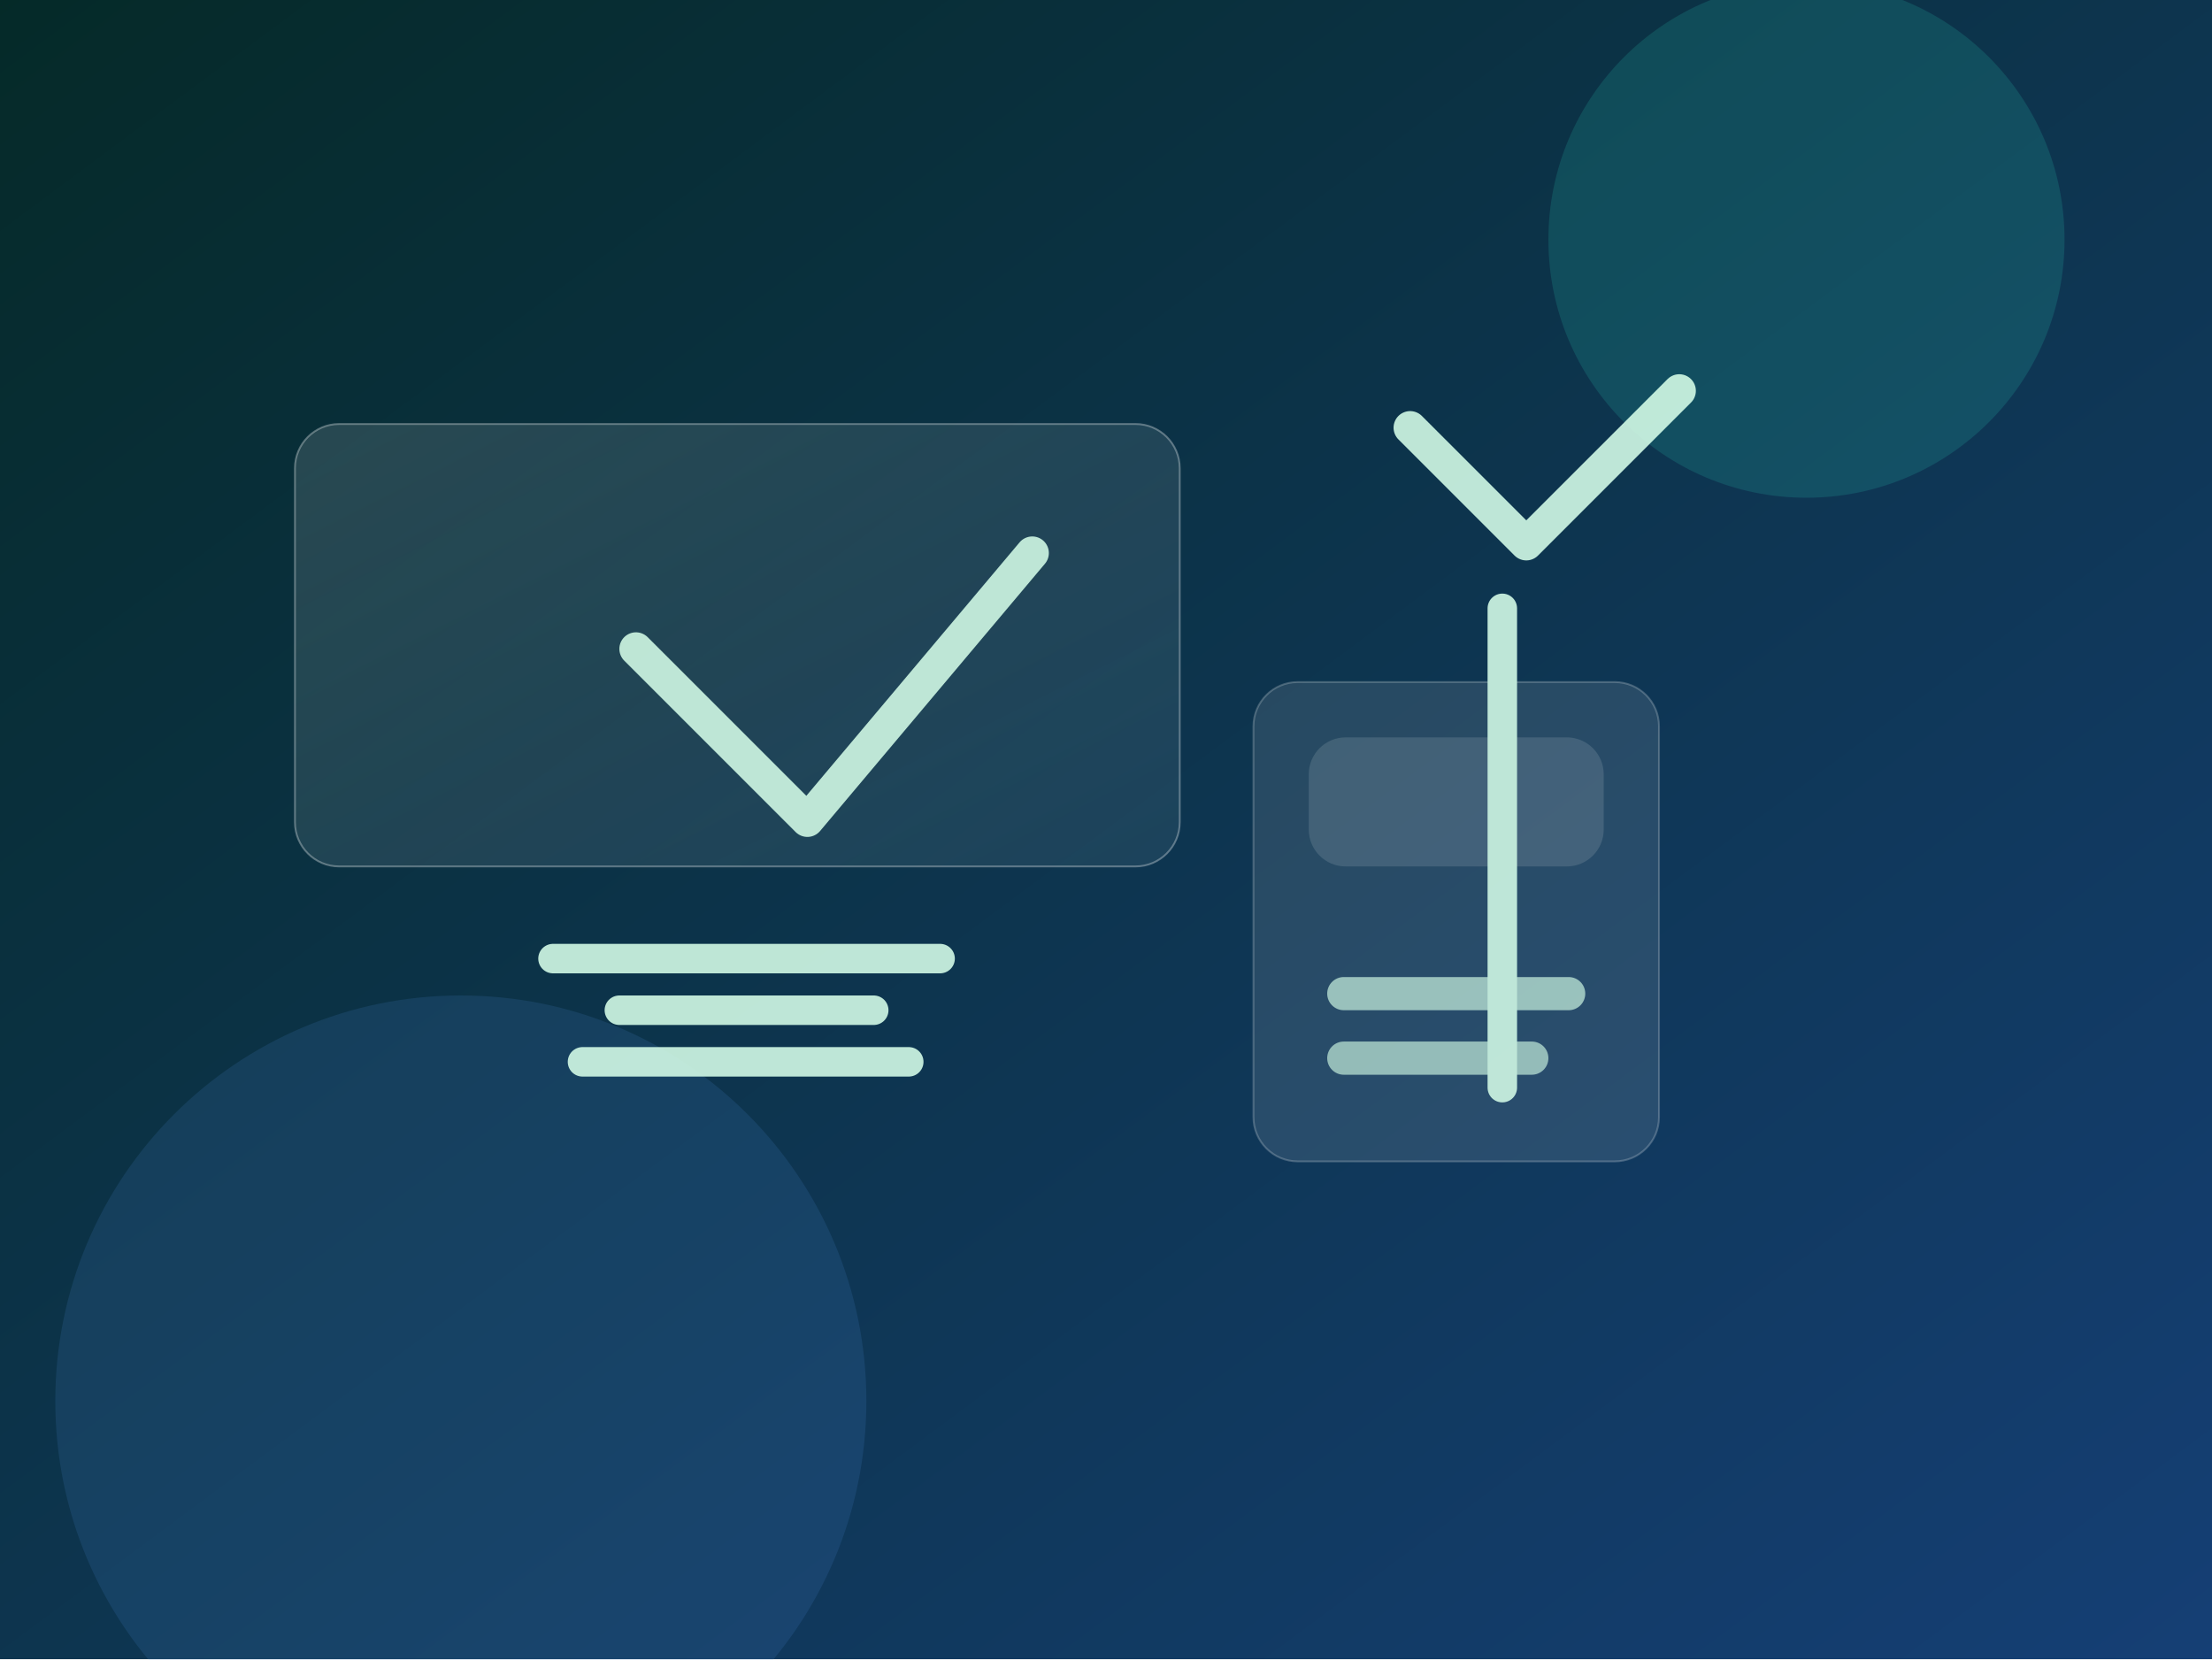
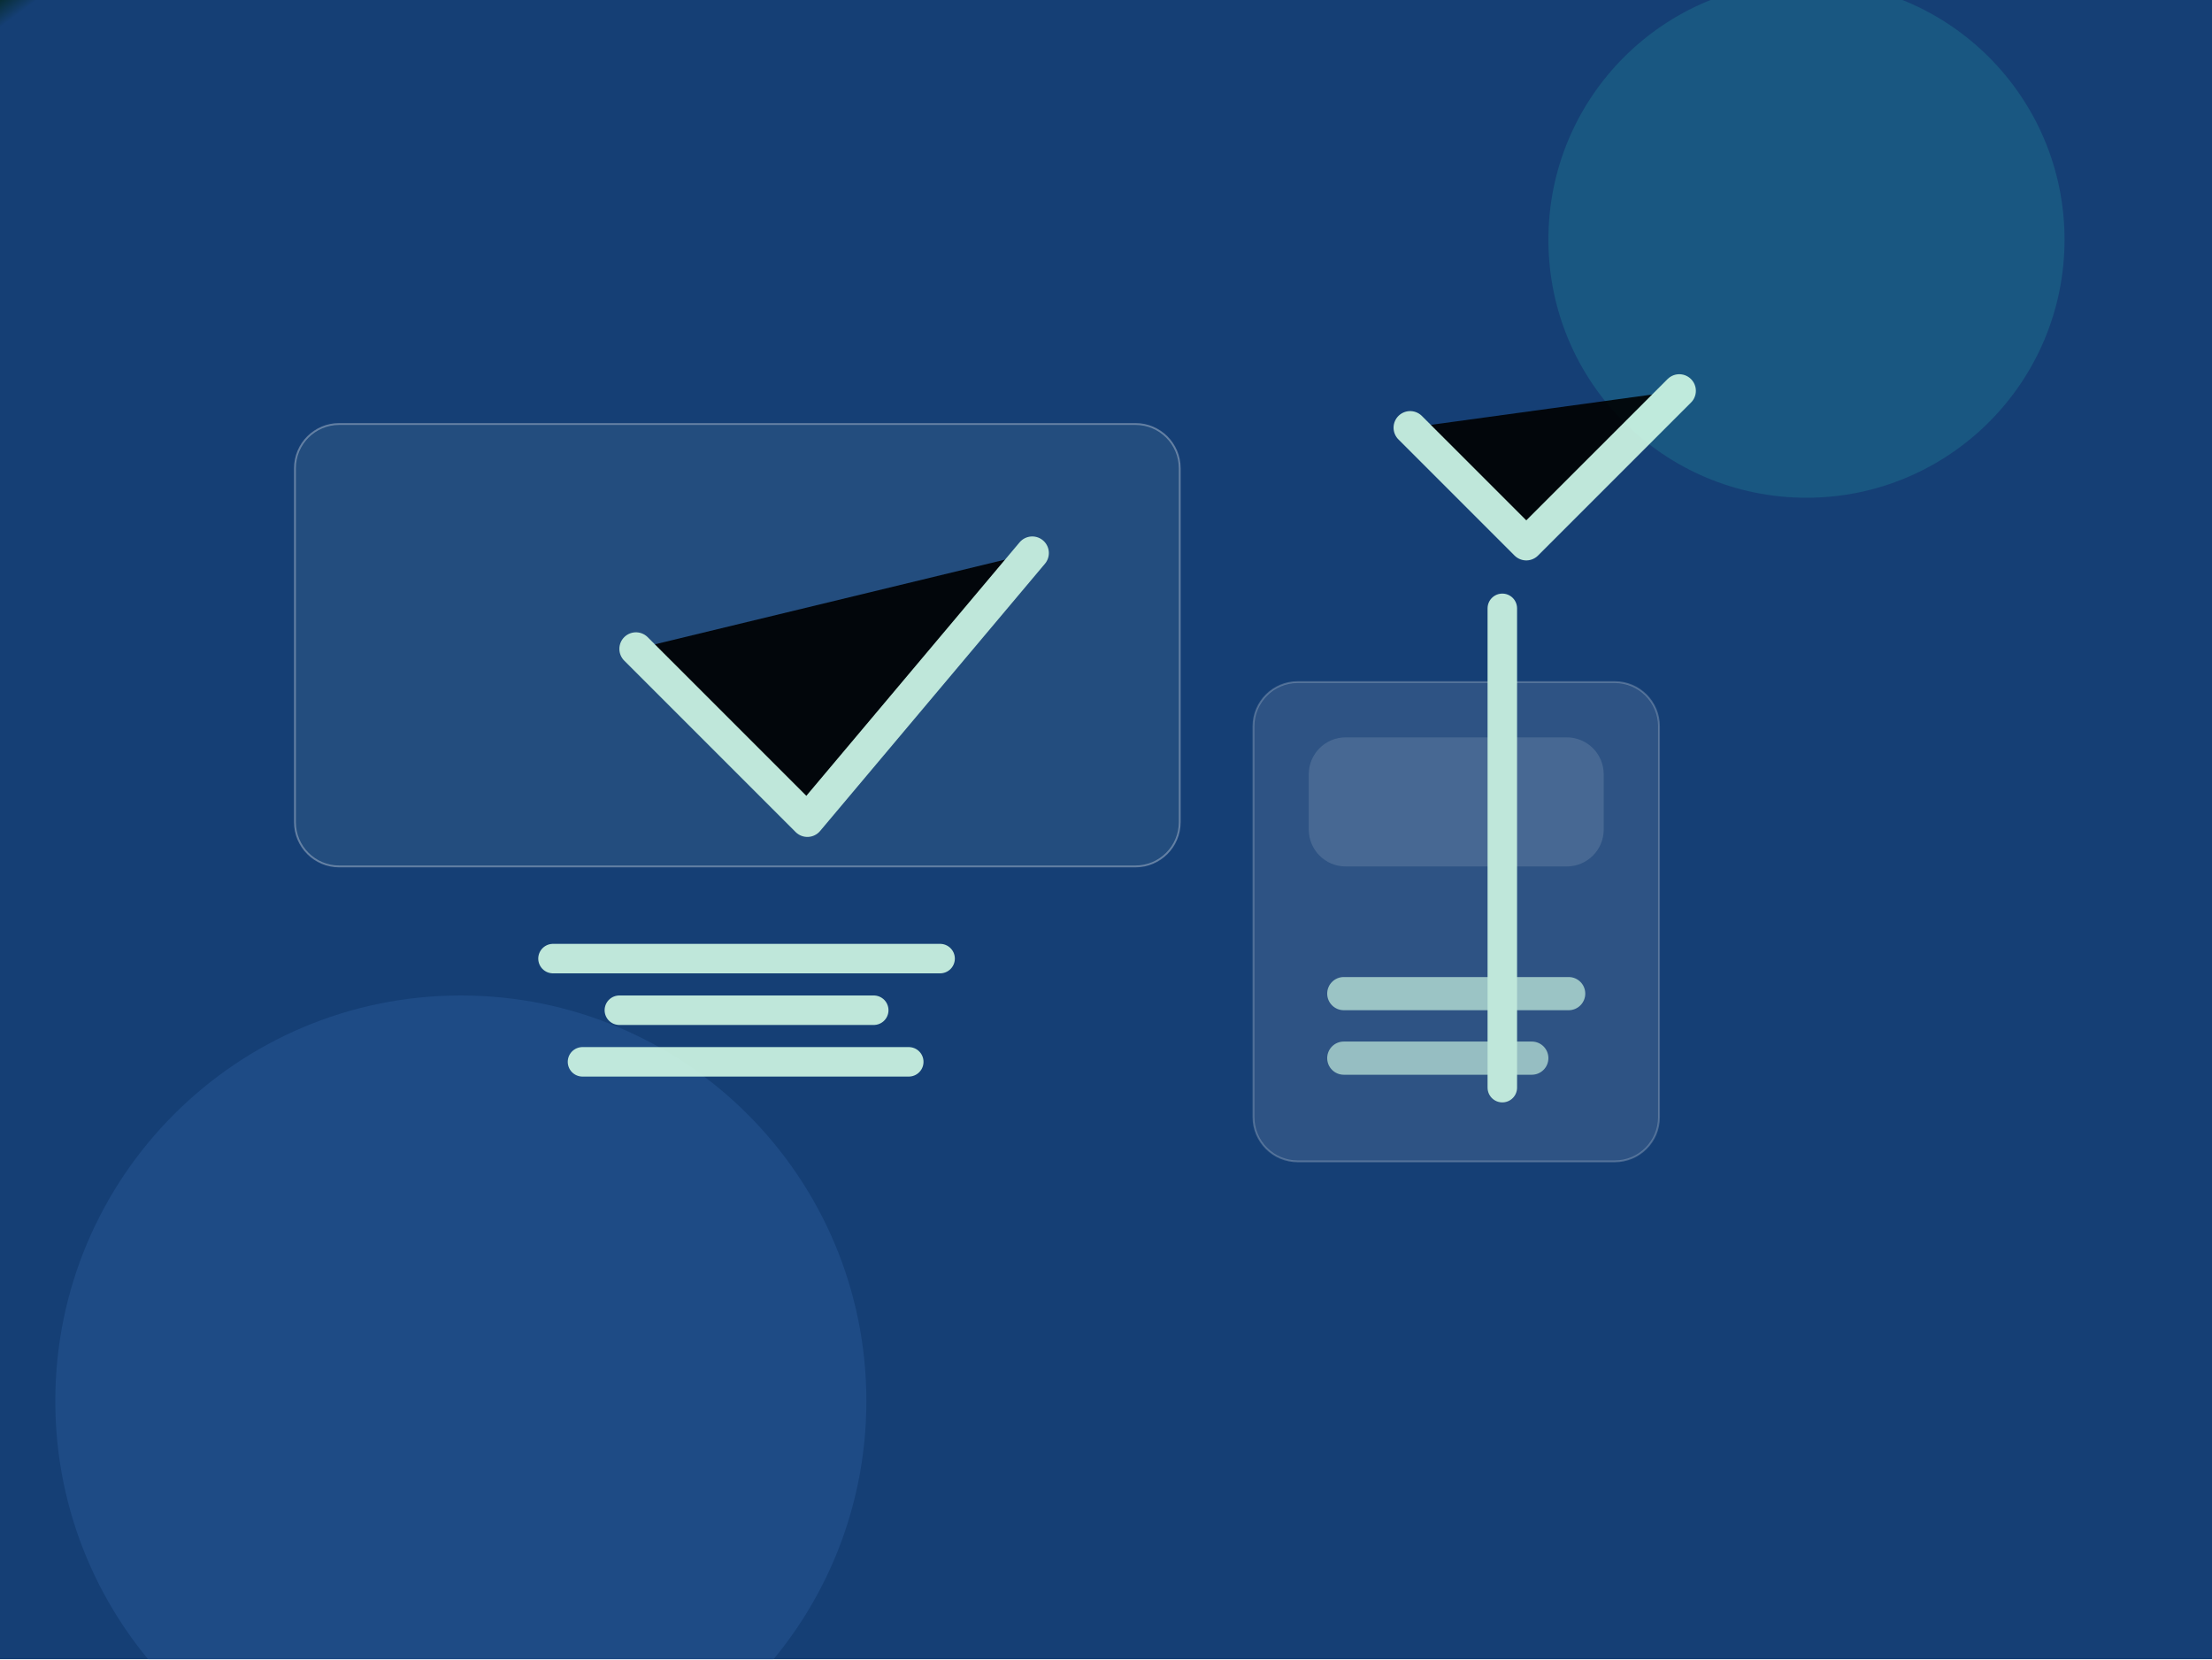
- <svg xmlns="http://www.w3.org/2000/svg" width="1200" height="900" viewBox="0 0 1200 900" fill="none">
+ <svg xmlns="http://www.w3.org/2000/svg" viewBox="0 0 1200 900">
  <defs>
    <linearGradient id="bg" x1="0" x2="1" y1="0" y2="1">
-       <stop offset="0%" stop-color="#052A28" />
-       <stop offset="100%" stop-color="#153F75" />
+       <stop offset="0%" stop-color="#052a28" />
+       <stop offset="1%" stop-color="#153f75" />
    </linearGradient>
    <linearGradient id="glass" x1="0" x2="1" y1="0" y2="1">
-       <stop offset="0%" stop-color="#FFFFFF" stop-opacity="0.14" />
-       <stop offset="100%" stop-color="#D8F5F3" stop-opacity="0.08" />
+       <stop offset="0%" stop-color="#ffffff" stop-opacity=".14" />
+       <stop offset="1%" stop-color="#d8f5f3" stop-opacity=".08" />
    </linearGradient>
  </defs>
  <rect width="1200" height="900" fill="url(#bg)" />
-   <circle cx="980" cy="130" r="140" fill="#2DD4BF" fill-opacity="0.16" />
-   <circle cx="250" cy="760" r="220" fill="#60A5FA" fill-opacity="0.12" />
-   <g opacity="0.9">
-     <rect x="160" y="230" width="480" height="240" rx="24" fill="url(#glass)" stroke="rgba(255,255,255,0.35)" />
-     <rect x="680" y="370" width="220" height="260" rx="24" fill="rgba(255,255,255,0.12)" stroke="rgba(255,255,255,0.24)" />
-     <rect x="710" y="400" width="160" height="70" rx="20" fill="#FFFFFF" fill-opacity="0.14" />
-     <rect x="720" y="530" width="140" height="18" rx="9" fill="#D1FAE5" fill-opacity="0.75" />
-     <rect x="720" y="565" width="120" height="18" rx="9" fill="#D1FAE5" fill-opacity="0.72" />
-     <path d="M345 352L438 445L560 300" stroke="#D1FAE5" stroke-width="18" stroke-linecap="round" stroke-linejoin="round" />
-     <path d="M300 520H510" stroke="#D1FAE5" stroke-width="16" stroke-linecap="round" />
-     <path d="M336 548H474" stroke="#D1FAE5" stroke-width="16" stroke-linecap="round" />
-     <path d="M316 576H493" stroke="#D1FAE5" stroke-width="16" stroke-linecap="round" />
-     <path d="M765 232L828 295L911 212" stroke="#D1FAE5" stroke-width="18" stroke-linecap="round" stroke-linejoin="round" />
-     <path d="M815 330L815 590" stroke="#D1FAE5" stroke-width="16" stroke-linecap="round" />
+   <circle cx="980" cy="130" r="140" fill="#2dd4bf" fill-opacity=".16" />
+   <circle cx="250" cy="760" r="220" fill="#60a5fa" fill-opacity=".12" />
+   <g opacity=".9">
+     <rect x="160" y="230" width="480" height="240" rx="24" fill="url(#glass)" stroke="rgba(255,255,255,.35)" />
+     <rect x="680" y="370" width="220" height="260" rx="24" fill="rgba(255,255,255,.12)" stroke="rgba(255,255,255,.24)" />
+     <rect x="710" y="400" width="160" height="70" rx="20" fill="#ffffff" fill-opacity=".14" />
+     <rect x="720" y="530" width="140" height="18" rx="9" fill="#d1fae5" fill-opacity=".75" />
+     <rect x="720" y="565" width="120" height="18" rx="9" fill="#d1fae5" fill-opacity=".72" />
+     <path d="M345 352L438 445L560 300" stroke="#d1fae5" stroke-width="18" stroke-linecap="round" stroke-linejoin="round" />
+     <path d="M300 520H510" stroke="#d1fae5" stroke-width="16" stroke-linecap="round" />
+     <path d="M336 548H474" stroke="#d1fae5" stroke-width="16" stroke-linecap="round" />
+     <path d="M316 576H493" stroke="#d1fae5" stroke-width="16" stroke-linecap="round" />
+     <path d="M765 232L828 295L911 212" stroke="#d1fae5" stroke-width="18" stroke-linecap="round" stroke-linejoin="round" />
+     <path d="M815 330L815 590" stroke="#d1fae5" stroke-width="16" stroke-linecap="round" />
  </g>
</svg>
